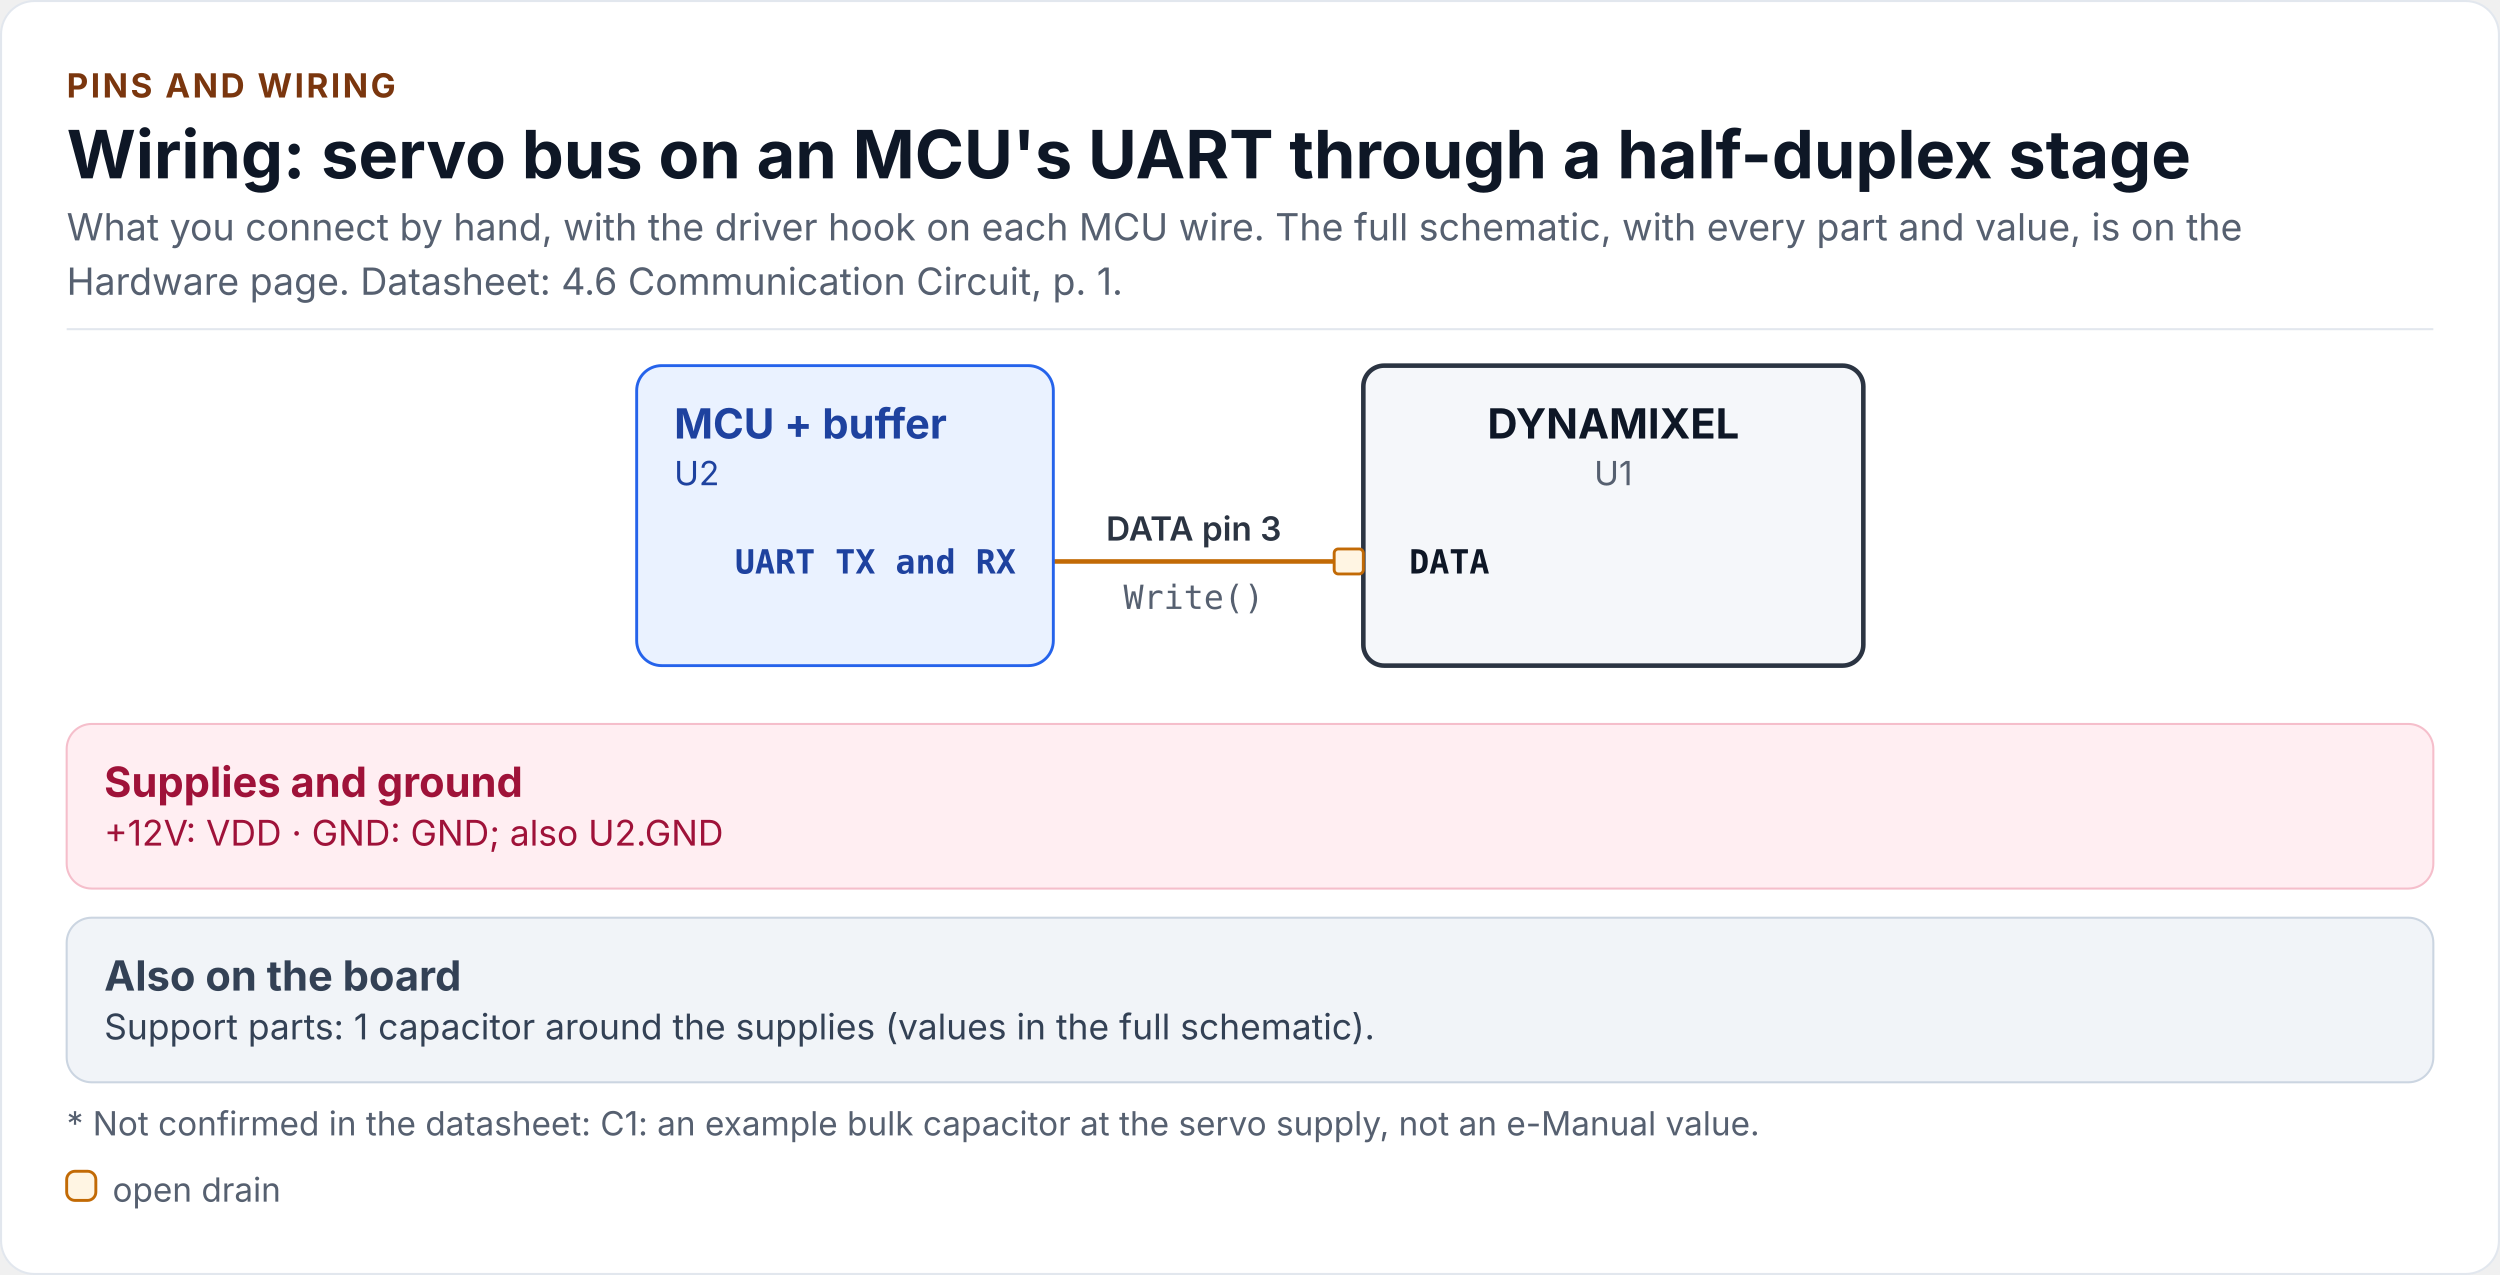
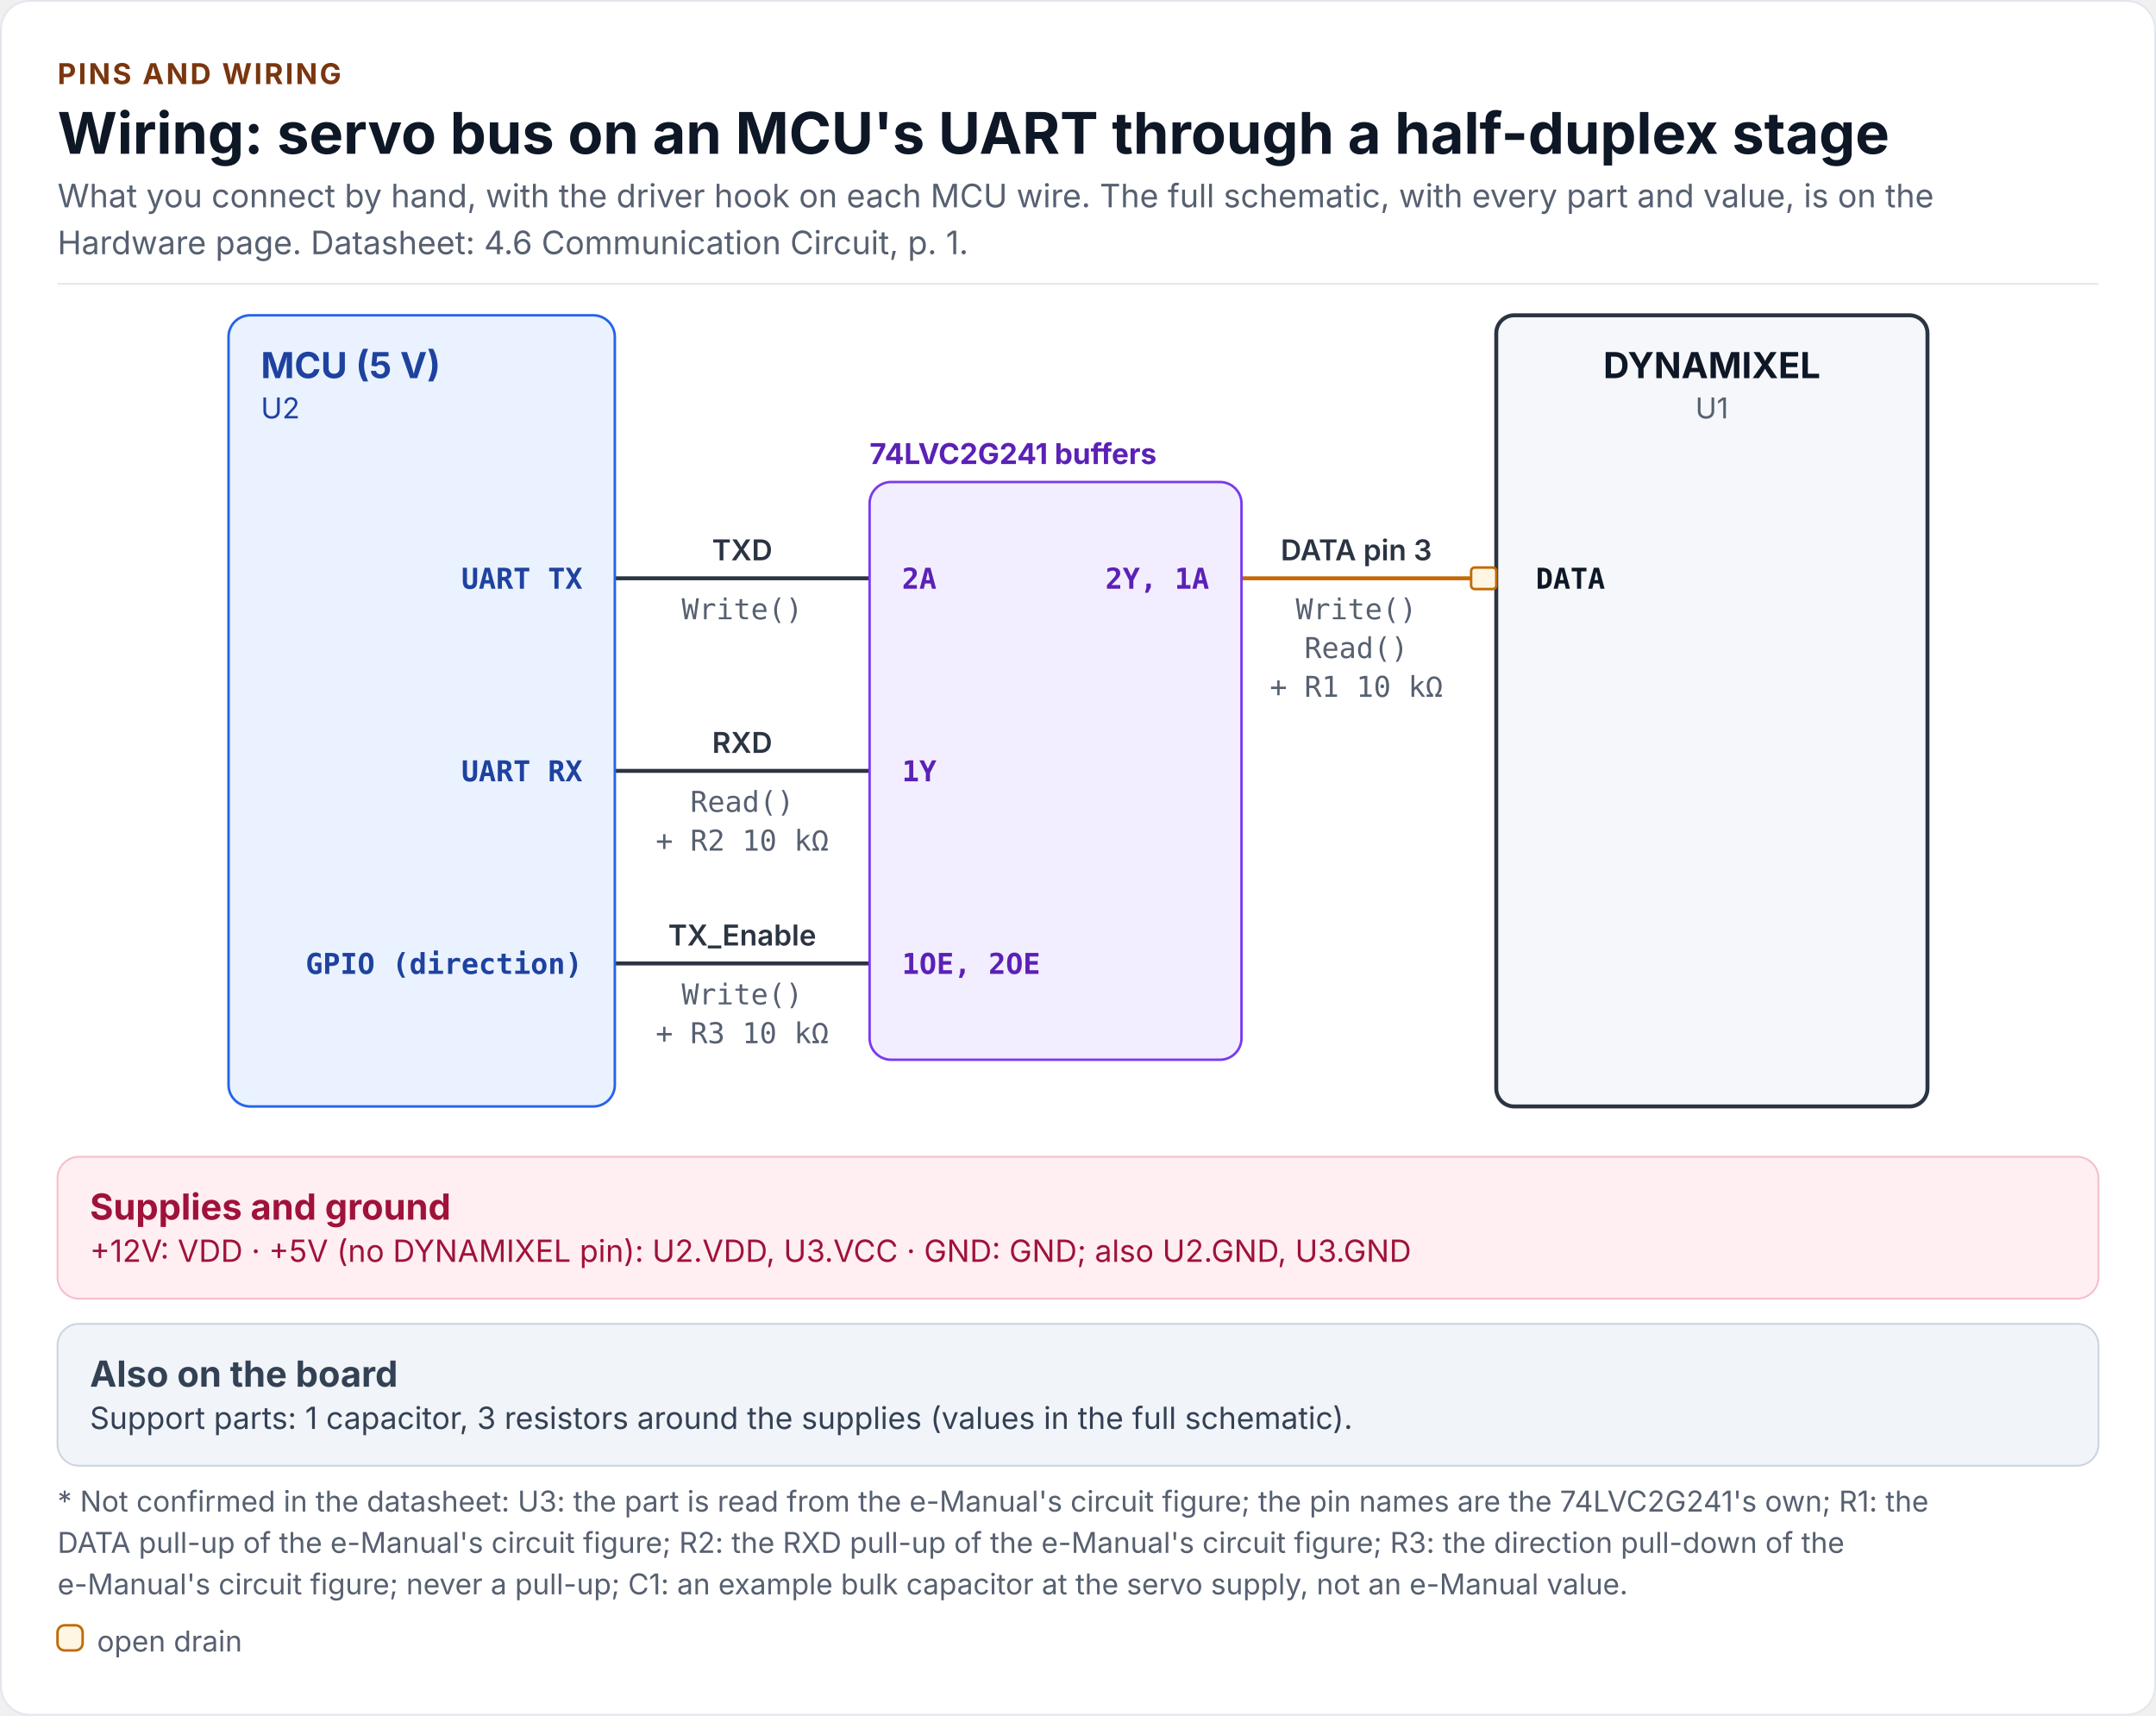
- <svg xmlns="http://www.w3.org/2000/svg" width="1200" height="612" viewBox="0 0 1200 612" role="img" aria-labelledby="chip-wiring-typical-title chip-wiring-typical-desc" font-family="Inter, 'Segoe UI', Roboto, 'Helvetica Neue', Arial, sans-serif">
-   <rect x="0.5" y="0.5" width="1199" height="611" rx="16" fill="#FFFFFF" stroke="#E2E7EE" />
+ <svg xmlns="http://www.w3.org/2000/svg" width="1200" height="955" viewBox="0 0 1200 955" role="img" aria-labelledby="chip-wiring-typical-title chip-wiring-typical-desc" font-family="Inter, 'Segoe UI', Roboto, 'Helvetica Neue', Arial, sans-serif">
+   <rect x="0.5" y="0.5" width="1199" height="954" rx="16" fill="#FFFFFF" stroke="#E2E7EE" />
  <text x="32" y="46.8" font-size="16" font-weight="700" letter-spacing="1.2" fill="#7A360E">PINS AND WIRING</text>
  <text x="32" y="85.6" font-size="32" font-weight="700" fill="#0E1726">Wiring: servo bus on an MCU's UART through a half-duplex stage</text>
  <text x="32" y="115.4" font-size="18" fill="#566070">What you connect by hand, with the driver hook on each MCU wire. The full schematic, with every part and value, is on the</text>
  <text x="32" y="141.5" font-size="18" fill="#566070">Hardware page. Datasheet: 4.6 Communication Circuit, p. 1.</text>
  <rect x="32" y="157.5" width="1136" height="1" fill="#E2E7EE" />
-   <path d="M505.6 269.5 L640.4 269.5" fill="none" stroke="#C26A05" stroke-width="2.2" />
-   <rect x="654.4" y="175.5" width="240" height="144" rx="10" fill="#F5F7FA" stroke="#2B3442" stroke-width="2.2" />
-   <rect x="305.6" y="175.5" width="200" height="144" rx="12" fill="#EAF2FF" stroke="#2563EB" stroke-width="1.4" />
-   <rect x="32" y="347.5" width="1136" height="79" rx="12" fill="#FFEEF2" stroke="#F5BECB" stroke-width="1" />
-   <rect x="32" y="440.5" width="1136" height="79" rx="12" fill="#F1F4F8" stroke="#CBD5E1" stroke-width="1" />
-   <text x="774.4" y="210.5" font-size="20" font-weight="700" text-anchor="middle" fill="#0E1726">DYNAMIXEL</text>
-   <text x="774.4" y="232.9" font-size="16" text-anchor="middle" fill="#566070">U1</text>
-   <text x="323.6" y="210.5" font-size="20" font-weight="700" fill="#1E429F">MCU + buffer</text>
-   <text x="323.6" y="232.9" font-size="16" fill="#1E429F">U2</text>
-   <text x="487.6" y="275.3" font-size="16" font-weight="600" font-family="'JetBrains Mono', 'SFMono-Regular', Menlo, Consolas, monospace" text-anchor="end" fill="#1E429F">UART TX and RX</text>
-   <text x="676.4" y="275.3" font-size="16" font-weight="700" font-family="'JetBrains Mono', 'SFMono-Regular', Menlo, Consolas, monospace" fill="#0E1726">DATA</text>
-   <rect x="640.4" y="263.5" width="14" height="12" rx="2" fill="#FFF5E3" stroke="#C26A05" stroke-width="1.4" />
-   <text x="573" y="259.5" font-size="16" font-weight="600" text-anchor="middle" fill="#2B3442">DATA  pin 3</text>
-   <text x="573" y="292.3" font-size="16" font-family="'JetBrains Mono', 'SFMono-Regular', Menlo, Consolas, monospace" text-anchor="middle" fill="#566070">Write()</text>
-   <text x="50" y="382.5" font-size="20" font-weight="700" fill="#9F1239">Supplies and ground</text>
-   <text x="50" y="405.9" font-size="17" fill="#9F1239">+12V: VDD · GND: GND; also U2.GND</text>
-   <text x="50" y="475.5" font-size="20" font-weight="700" fill="#334155">Also on the board</text>
-   <text x="50" y="498.9" font-size="17" fill="#334155">Support parts: 1 capacitor around the supplies (values in the full schematic).</text>
-   <text x="32" y="545" font-size="16" fill="#566070">* Not confirmed in the datasheet: C1: an example bulk capacitor at the servo supply, not an e-Manual value.</text>
-   <rect x="32" y="562.2" width="14" height="14" rx="4" fill="#FFF5E3" stroke="#C26A05" stroke-width="1.4" />
-   <text x="54" y="576.8" font-size="16" fill="#566070">open drain</text>
+   <path d="M342.2 321.9 L484 321.9" fill="none" stroke="#2B3442" stroke-width="2.2" />
+   <path d="M342.2 429.1 L484 429.1" fill="none" stroke="#2B3442" stroke-width="2.2" />
+   <path d="M342.2 536.3 L484 536.3" fill="none" stroke="#2B3442" stroke-width="2.2" />
+   <path d="M691 321.9 L818.8 321.9" fill="none" stroke="#C26A05" stroke-width="2.2" />
+   <rect x="832.8" y="175.5" width="240" height="440.4" rx="10" fill="#F5F7FA" stroke="#2B3442" stroke-width="2.2" />
+   <rect x="127.2" y="175.5" width="215" height="440.4" rx="12" fill="#EAF2FF" stroke="#2563EB" stroke-width="1.4" />
+   <rect x="484" y="268.3" width="207" height="321.6" rx="12" fill="#F3EEFF" stroke="#7C3AED" stroke-width="1.4" />
+   <rect x="32" y="643.9" width="1136" height="79" rx="12" fill="#FFEEF2" stroke="#F5BECB" stroke-width="1" />
+   <rect x="32" y="736.9" width="1136" height="79" rx="12" fill="#F1F4F8" stroke="#CBD5E1" stroke-width="1" />
+   <text x="952.8" y="210.5" font-size="20" font-weight="700" text-anchor="middle" fill="#0E1726">DYNAMIXEL</text>
+   <text x="952.8" y="232.9" font-size="16" text-anchor="middle" fill="#566070">U1</text>
+   <text x="145.2" y="210.5" font-size="20" font-weight="700" fill="#1E429F">MCU (5 V)</text>
+   <text x="145.2" y="232.9" font-size="16" fill="#1E429F">U2</text>
+   <text x="484" y="258.3" font-size="16" font-weight="700" fill="#5B21B6">74LVC2G241 buffers</text>
+   <text x="324.2" y="327.7" font-size="16" font-weight="600" font-family="'JetBrains Mono', 'SFMono-Regular', Menlo, Consolas, monospace" text-anchor="end" fill="#1E429F">UART TX</text>
+   <text x="502" y="327.7" font-size="16" font-weight="600" font-family="'JetBrains Mono', 'SFMono-Regular', Menlo, Consolas, monospace" fill="#5B21B6">2A</text>
+   <text x="413.1" y="311.9" font-size="16" font-weight="600" text-anchor="middle" fill="#2B3442">TXD</text>
+   <text x="413.1" y="344.7" font-size="16" font-family="'JetBrains Mono', 'SFMono-Regular', Menlo, Consolas, monospace" text-anchor="middle" fill="#566070">Write()</text>
+   <text x="324.2" y="434.9" font-size="16" font-weight="600" font-family="'JetBrains Mono', 'SFMono-Regular', Menlo, Consolas, monospace" text-anchor="end" fill="#1E429F">UART RX</text>
+   <text x="502" y="434.9" font-size="16" font-weight="600" font-family="'JetBrains Mono', 'SFMono-Regular', Menlo, Consolas, monospace" fill="#5B21B6">1Y</text>
+   <text x="413.1" y="419.1" font-size="16" font-weight="600" text-anchor="middle" fill="#2B3442">RXD</text>
+   <text x="413.1" y="451.9" font-size="16" font-family="'JetBrains Mono', 'SFMono-Regular', Menlo, Consolas, monospace" text-anchor="middle" fill="#566070">Read()</text>
+   <text x="413.1" y="473.5" font-size="16" font-family="'JetBrains Mono', 'SFMono-Regular', Menlo, Consolas, monospace" text-anchor="middle" fill="#566070">+ R2 10 kΩ</text>
+   <text x="324.2" y="542.1" font-size="16" font-weight="600" font-family="'JetBrains Mono', 'SFMono-Regular', Menlo, Consolas, monospace" text-anchor="end" fill="#1E429F">GPIO (direction)</text>
+   <text x="502" y="542.1" font-size="16" font-weight="600" font-family="'JetBrains Mono', 'SFMono-Regular', Menlo, Consolas, monospace" fill="#5B21B6">1OE, 2OE</text>
+   <text x="413.1" y="526.3" font-size="16" font-weight="600" text-anchor="middle" fill="#2B3442">TX_Enable</text>
+   <text x="413.1" y="559.1" font-size="16" font-family="'JetBrains Mono', 'SFMono-Regular', Menlo, Consolas, monospace" text-anchor="middle" fill="#566070">Write()</text>
+   <text x="413.1" y="580.7" font-size="16" font-family="'JetBrains Mono', 'SFMono-Regular', Menlo, Consolas, monospace" text-anchor="middle" fill="#566070">+ R3 10 kΩ</text>
+   <text x="673" y="327.7" font-size="16" font-weight="600" font-family="'JetBrains Mono', 'SFMono-Regular', Menlo, Consolas, monospace" text-anchor="end" fill="#5B21B6">2Y, 1A</text>
+   <text x="854.8" y="327.7" font-size="16" font-weight="700" font-family="'JetBrains Mono', 'SFMono-Regular', Menlo, Consolas, monospace" fill="#0E1726">DATA</text>
+   <rect x="818.8" y="315.9" width="14" height="12" rx="2" fill="#FFF5E3" stroke="#C26A05" stroke-width="1.4" />
+   <text x="754.9" y="311.9" font-size="16" font-weight="600" text-anchor="middle" fill="#2B3442">DATA  pin 3</text>
+   <text x="754.9" y="344.7" font-size="16" font-family="'JetBrains Mono', 'SFMono-Regular', Menlo, Consolas, monospace" text-anchor="middle" fill="#566070">Write()</text>
+   <text x="754.9" y="366.3" font-size="16" font-family="'JetBrains Mono', 'SFMono-Regular', Menlo, Consolas, monospace" text-anchor="middle" fill="#566070">Read()</text>
+   <text x="754.9" y="387.9" font-size="16" font-family="'JetBrains Mono', 'SFMono-Regular', Menlo, Consolas, monospace" text-anchor="middle" fill="#566070">+ R1 10 kΩ</text>
+   <text x="50" y="678.9" font-size="20" font-weight="700" fill="#9F1239">Supplies and ground</text>
+   <text x="50" y="702.4" font-size="17" fill="#9F1239">+12V: VDD · +5V (no DYNAMIXEL pin): U2.VDD, U3.VCC · GND: GND; also U2.GND, U3.GND</text>
+   <text x="50" y="771.9" font-size="20" font-weight="700" fill="#334155">Also on the board</text>
+   <text x="50" y="795.4" font-size="17" fill="#334155">Support parts: 1 capacitor, 3 resistors around the supplies (values in the full schematic).</text>
+   <text x="32" y="841.4" font-size="16" fill="#566070">* Not confirmed in the datasheet: U3: the part is read from the e-Manual's circuit figure; the pin names are the 74LVC2G241's own; R1: the</text>
+   <text x="32" y="864.4" font-size="16" fill="#566070">DATA pull-up of the e-Manual's circuit figure; R2: the RXD pull-up of the e-Manual's circuit figure; R3: the direction pull-down of the</text>
+   <text x="32" y="887.5" font-size="16" fill="#566070">e-Manual's circuit figure; never a pull-up; C1: an example bulk capacitor at the servo supply, not an e-Manual value.</text>
+   <rect x="32" y="904.7" width="14" height="14" rx="4" fill="#FFF5E3" stroke="#C26A05" stroke-width="1.4" />
+   <text x="54" y="919.3" font-size="16" fill="#566070">open drain</text>
</svg>
